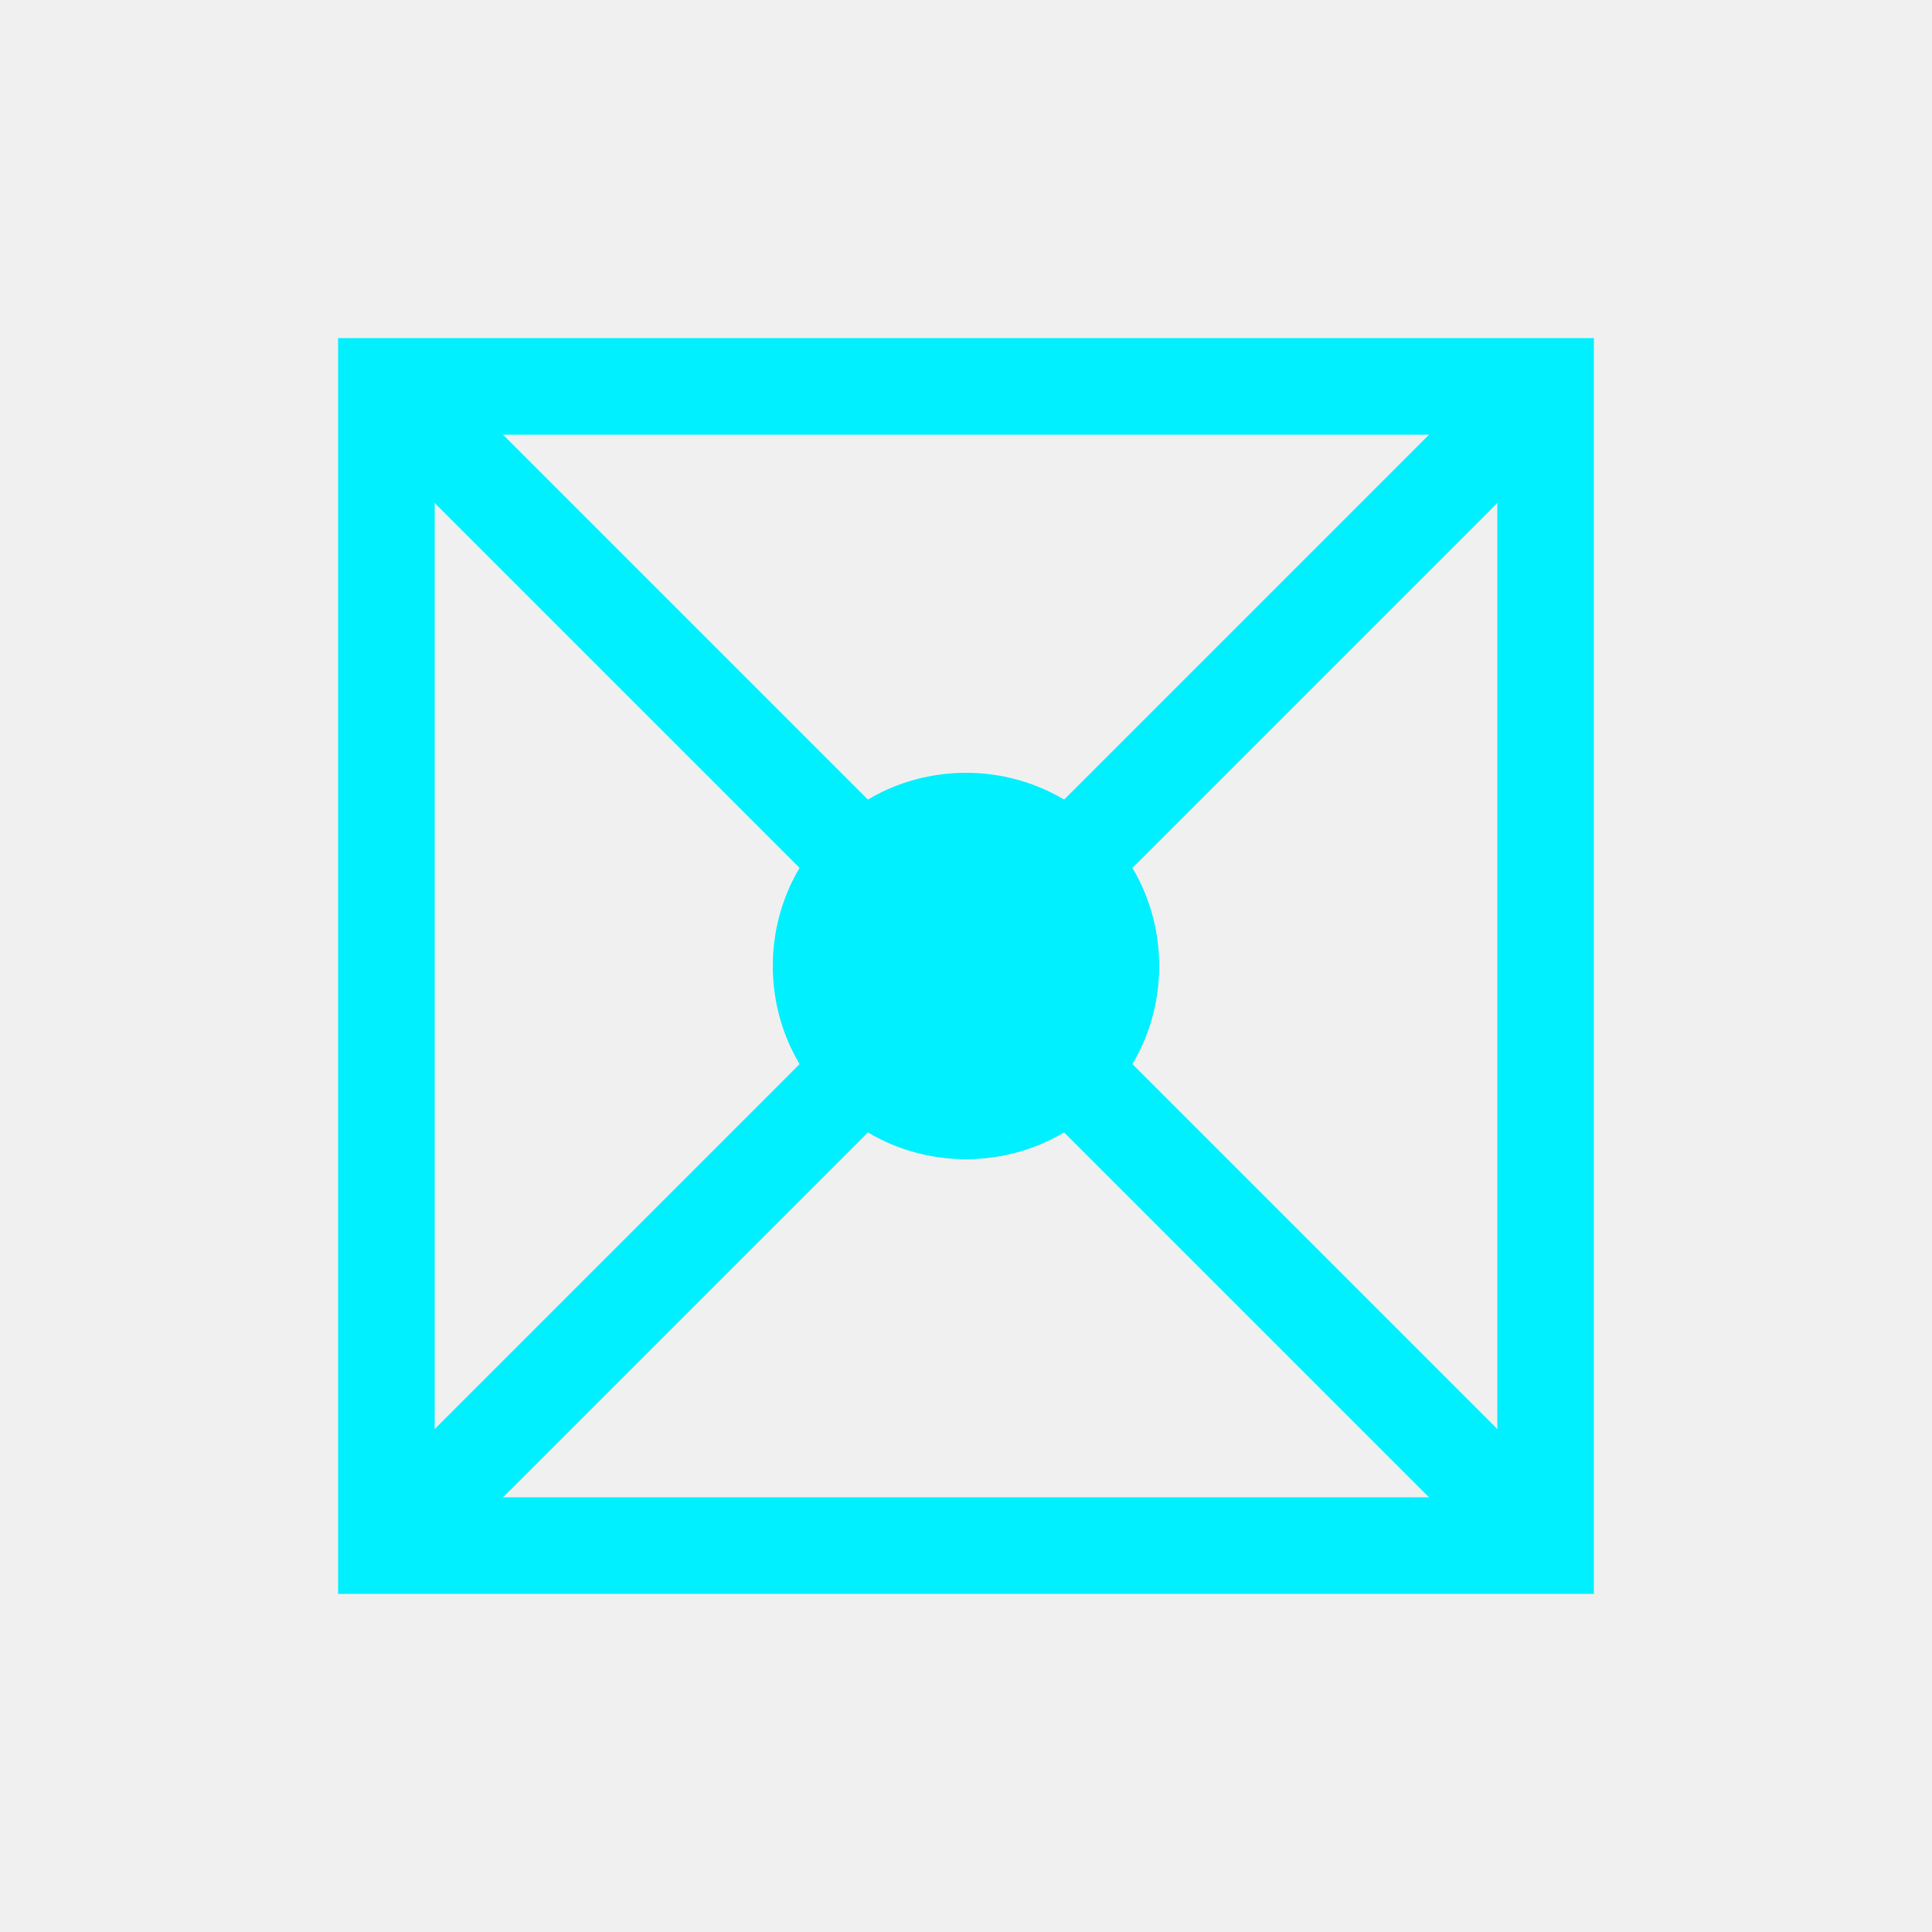
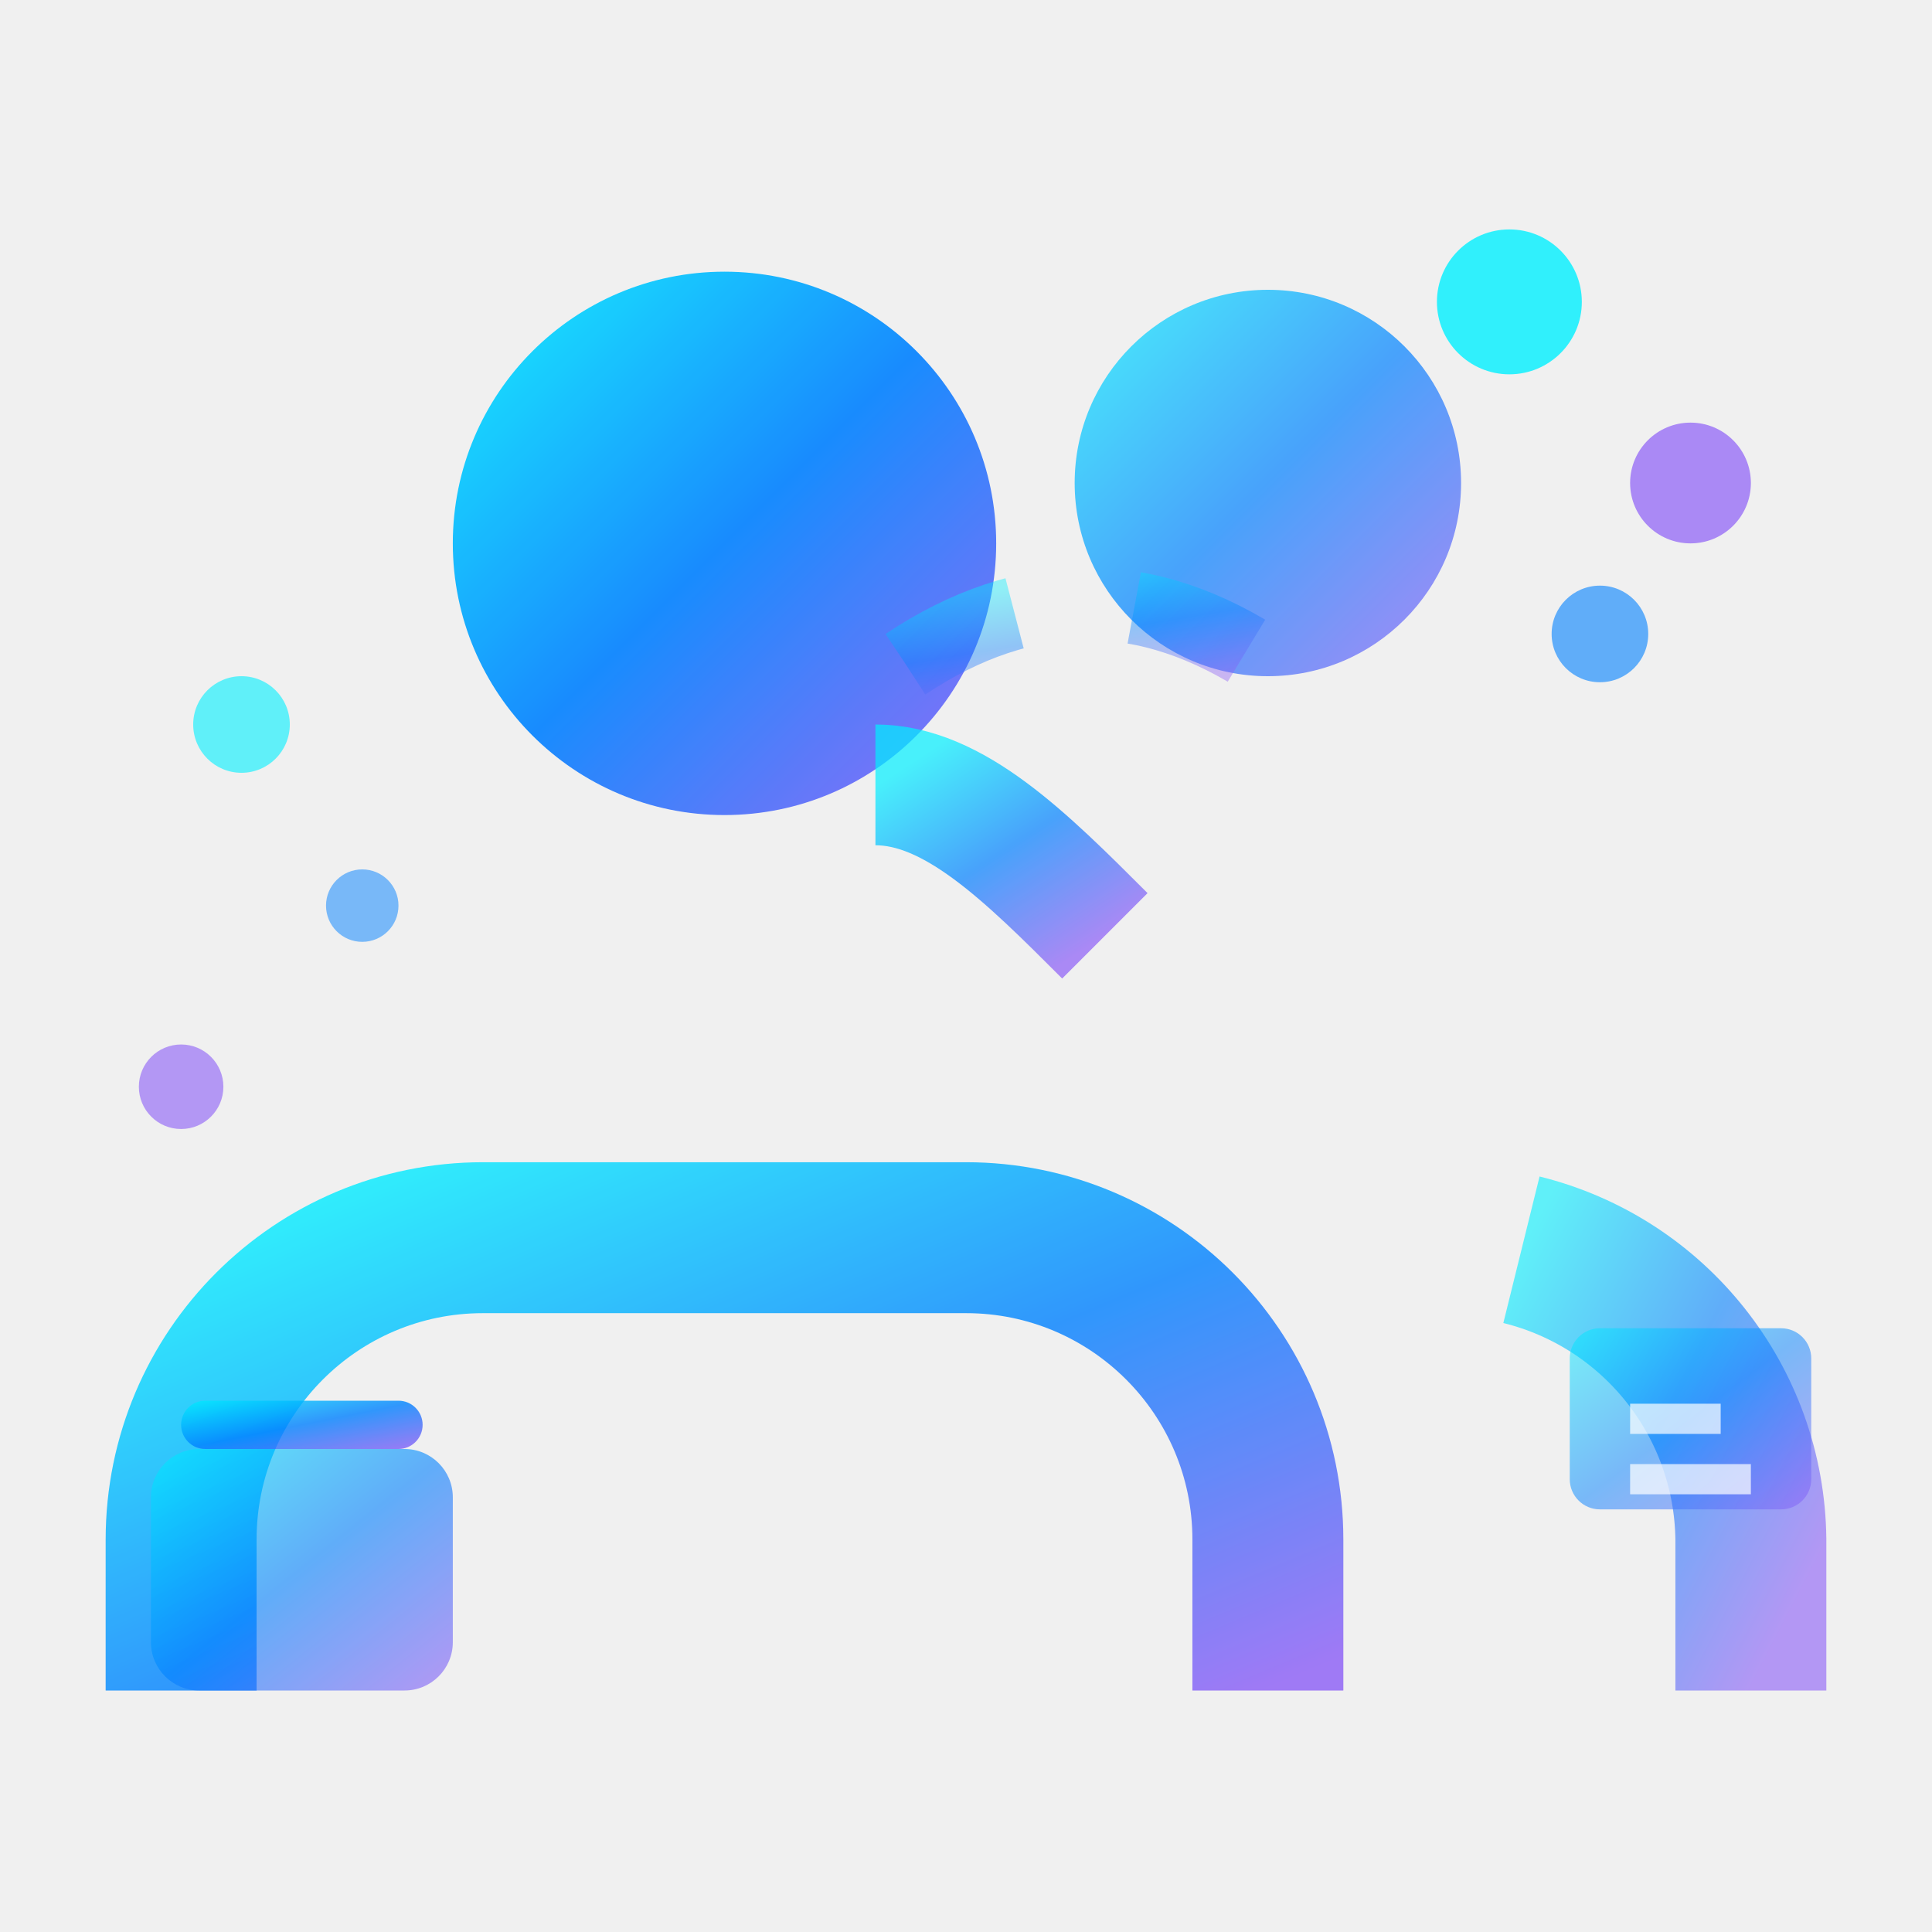
- <svg xmlns="http://www.w3.org/2000/svg" viewBox="0 0 100 100">
-   <rect x="20" y="20" width="60" height="60" fill="none" stroke="#00F0FF" stroke-width="5" />
-   <line x1="20" y1="20" x2="80" y2="80" stroke="#00F0FF" stroke-width="5" />
-   <line x1="20" y1="80" x2="80" y2="20" stroke="#00F0FF" stroke-width="5" />
-   <circle cx="50" cy="50" r="10" fill="#00F0FF" />
+ <svg xmlns="http://www.w3.org/2000/svg" width="32" height="32" viewBox="0 0 32 32" fill="none">
+   <defs>
+     <linearGradient id="consultingGradient" x1="0%" y1="0%" x2="100%" y2="100%">
+       <stop offset="0%" style="stop-color:#00F0FF;stop-opacity:1" />
+       <stop offset="50%" style="stop-color:#0080FF;stop-opacity:1" />
+       <stop offset="100%" style="stop-color:#8B5CF6;stop-opacity:1" />
+     </linearGradient>
+   </defs>
+   <circle cx="12" cy="9" r="4.5" fill="url(#consultingGradient)" opacity="0.9" />
+   <path d="M21 28v-2.5a5 5 0 0 0-5-5H8a5 5 0 0 0-5 5V28" stroke="url(#consultingGradient)" stroke-width="2.5" fill="none" opacity="0.8" />
+   <circle cx="21" cy="8" r="3.2" fill="url(#consultingGradient)" opacity="0.7" />
+   <path d="M29 28v-2.5a5 5 0 0 0-3.8-4.8" stroke="url(#consultingGradient)" stroke-width="2.5" fill="none" opacity="0.6" />
+   <path d="M14.5 13c1.3 0 2.5 1.2 3.8 2.5" stroke="url(#consultingGradient)" stroke-width="2" fill="none" opacity="0.7" />
+   <circle cx="25" cy="5" r="1.2" fill="#00F0FF" opacity="0.8" />
+   <circle cx="28" cy="8" r="1" fill="#8B5CF6" opacity="0.7" />
+   <circle cx="26.5" cy="10.5" r="0.8" fill="#0080FF" opacity="0.6" />
+   <rect x="2.5" y="24" width="5" height="4" rx="0.8" fill="url(#consultingGradient)" opacity="0.6" />
+   <rect x="3" y="23.2" width="4" height="0.8" rx="0.4" fill="url(#consultingGradient)" opacity="0.8" />
+   <rect x="26" y="22" width="4" height="3" rx="0.5" fill="url(#consultingGradient)" opacity="0.5" />
+   <path d="M27 23.5 L28.5 23.5 M27 24.5 L29 24.5" stroke="#ffffff" stroke-width="0.5" opacity="0.7" />
+   <path d="M15 11 Q18 9 21 11" stroke="url(#consultingGradient)" stroke-width="1.2" opacity="0.4" fill="none" stroke-dasharray="2,2" />
+   <circle cx="4" cy="12" r="0.8" fill="#00F0FF" opacity="0.6" />
+   <circle cx="6" cy="15" r="0.6" fill="#0080FF" opacity="0.5" />
+   <circle cx="3" cy="18" r="0.7" fill="#8B5CF6" opacity="0.6" />
</svg>
